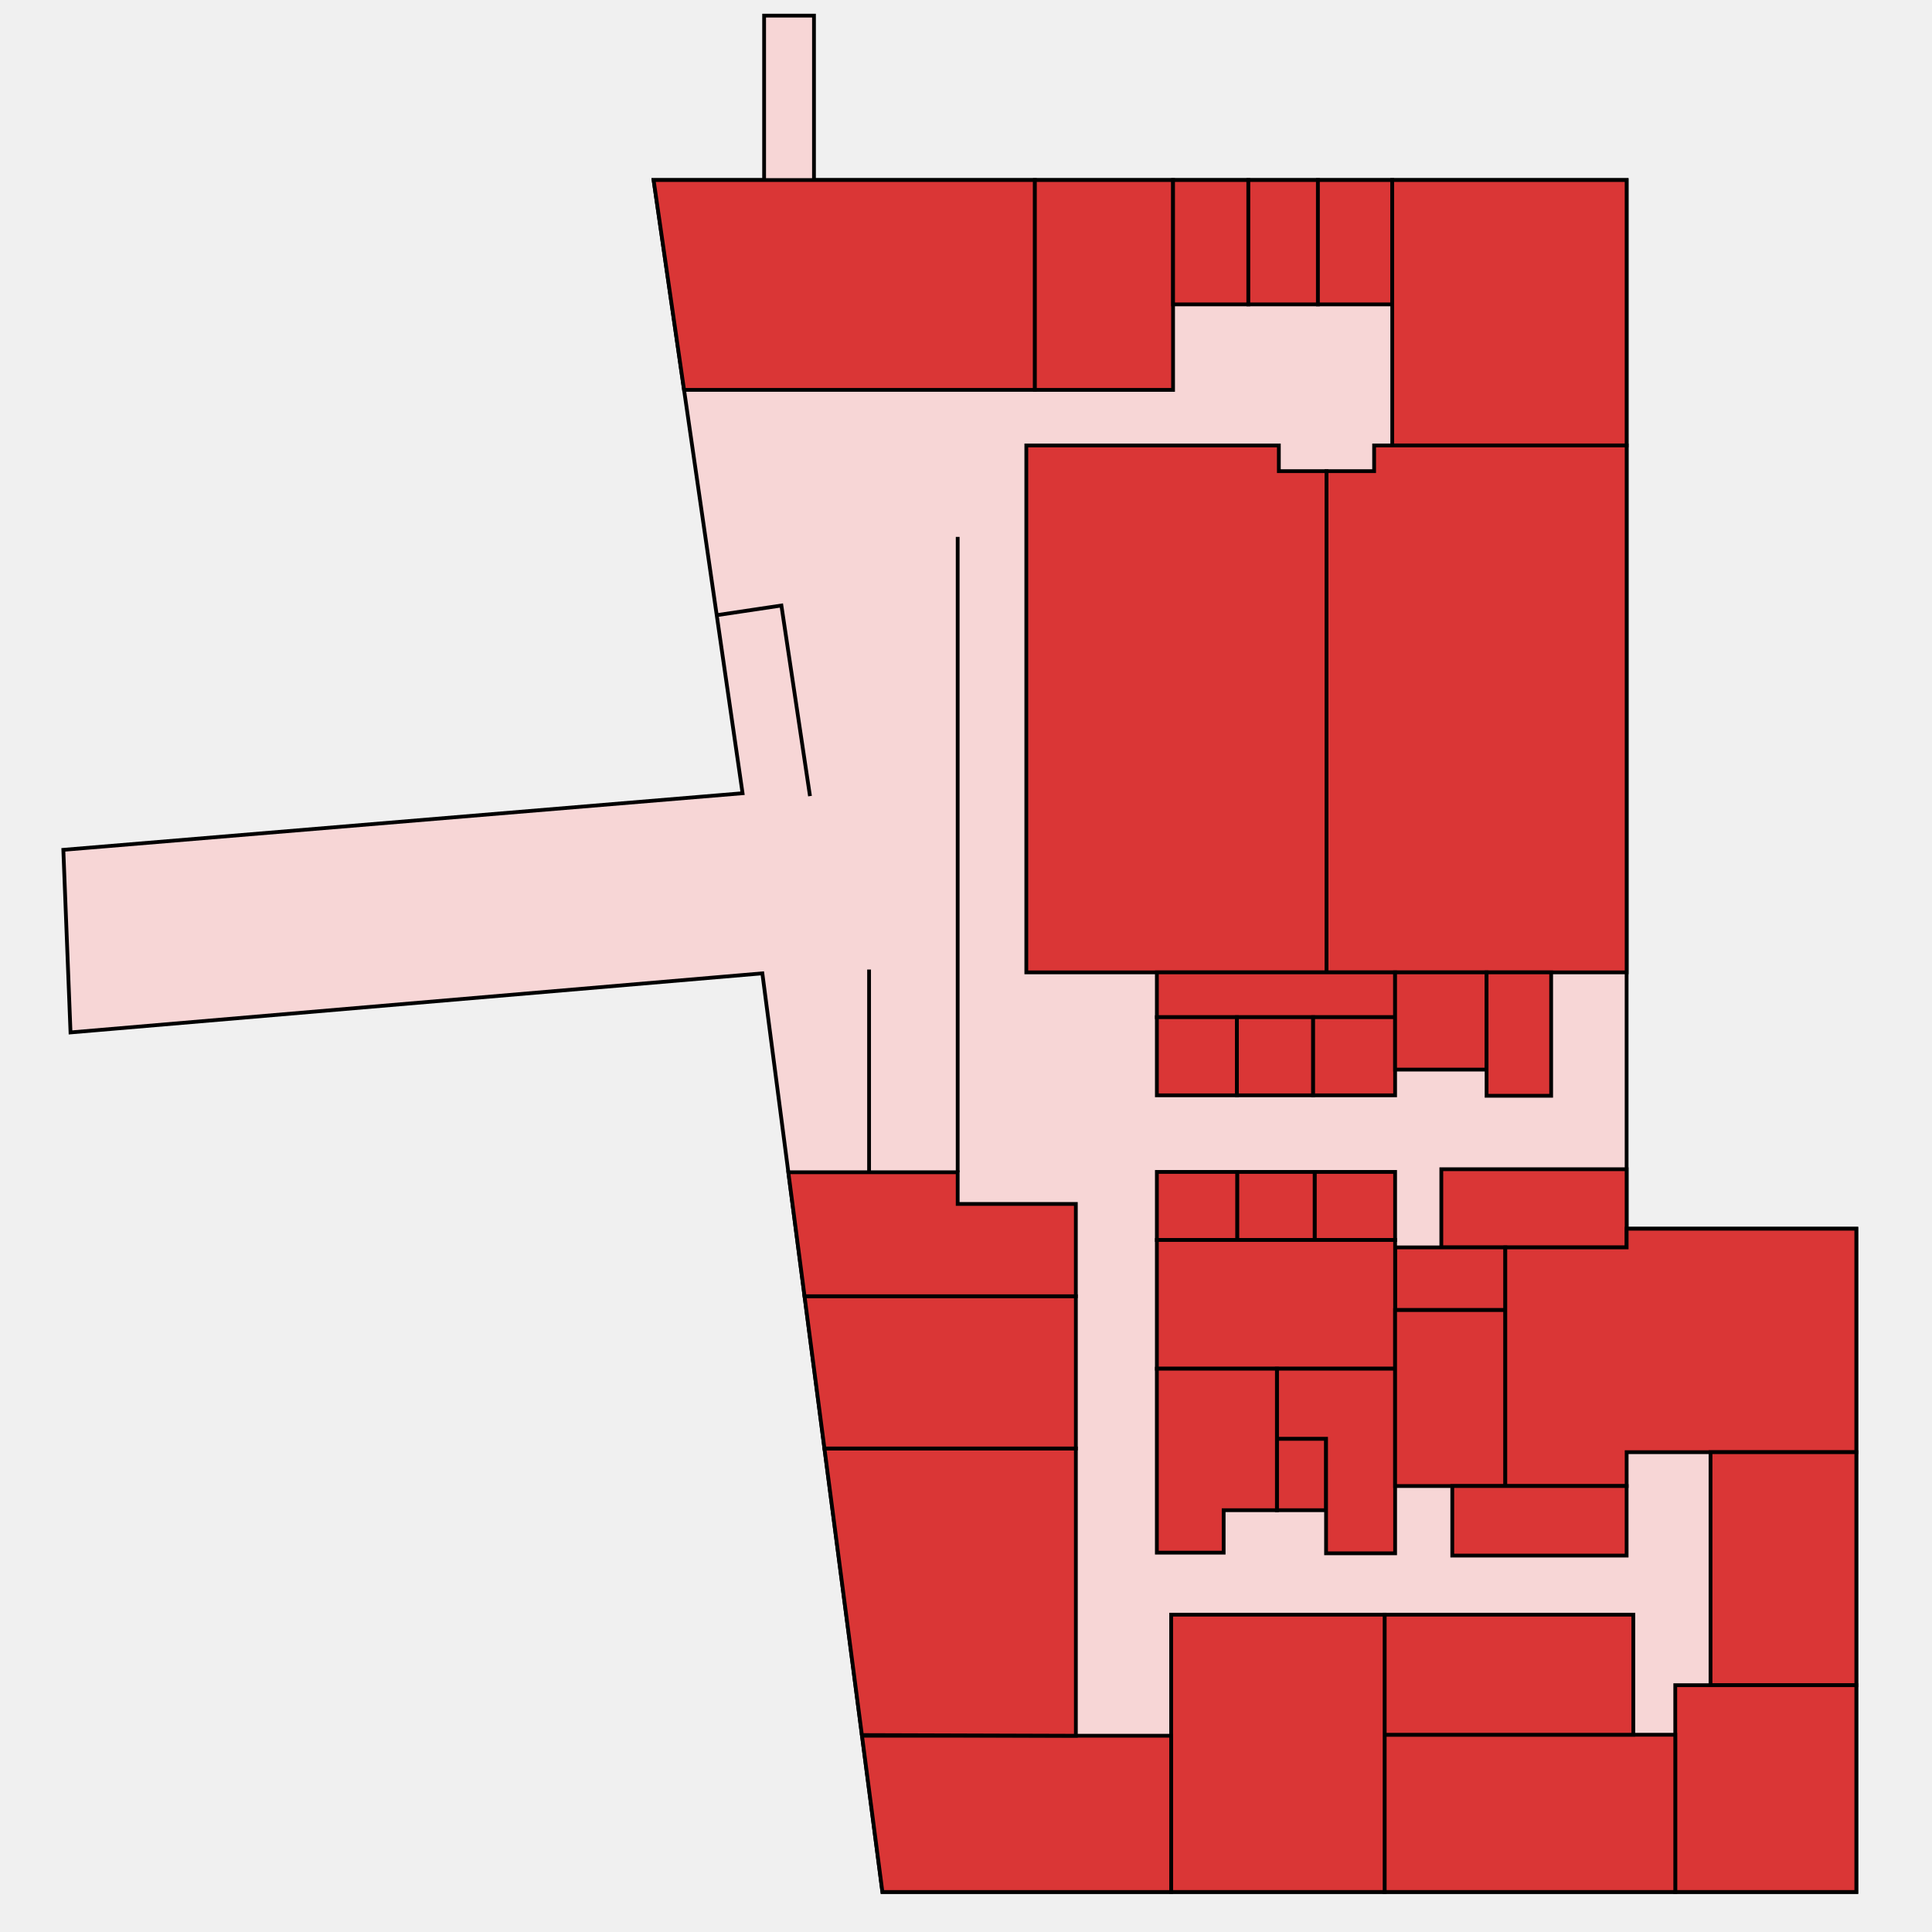
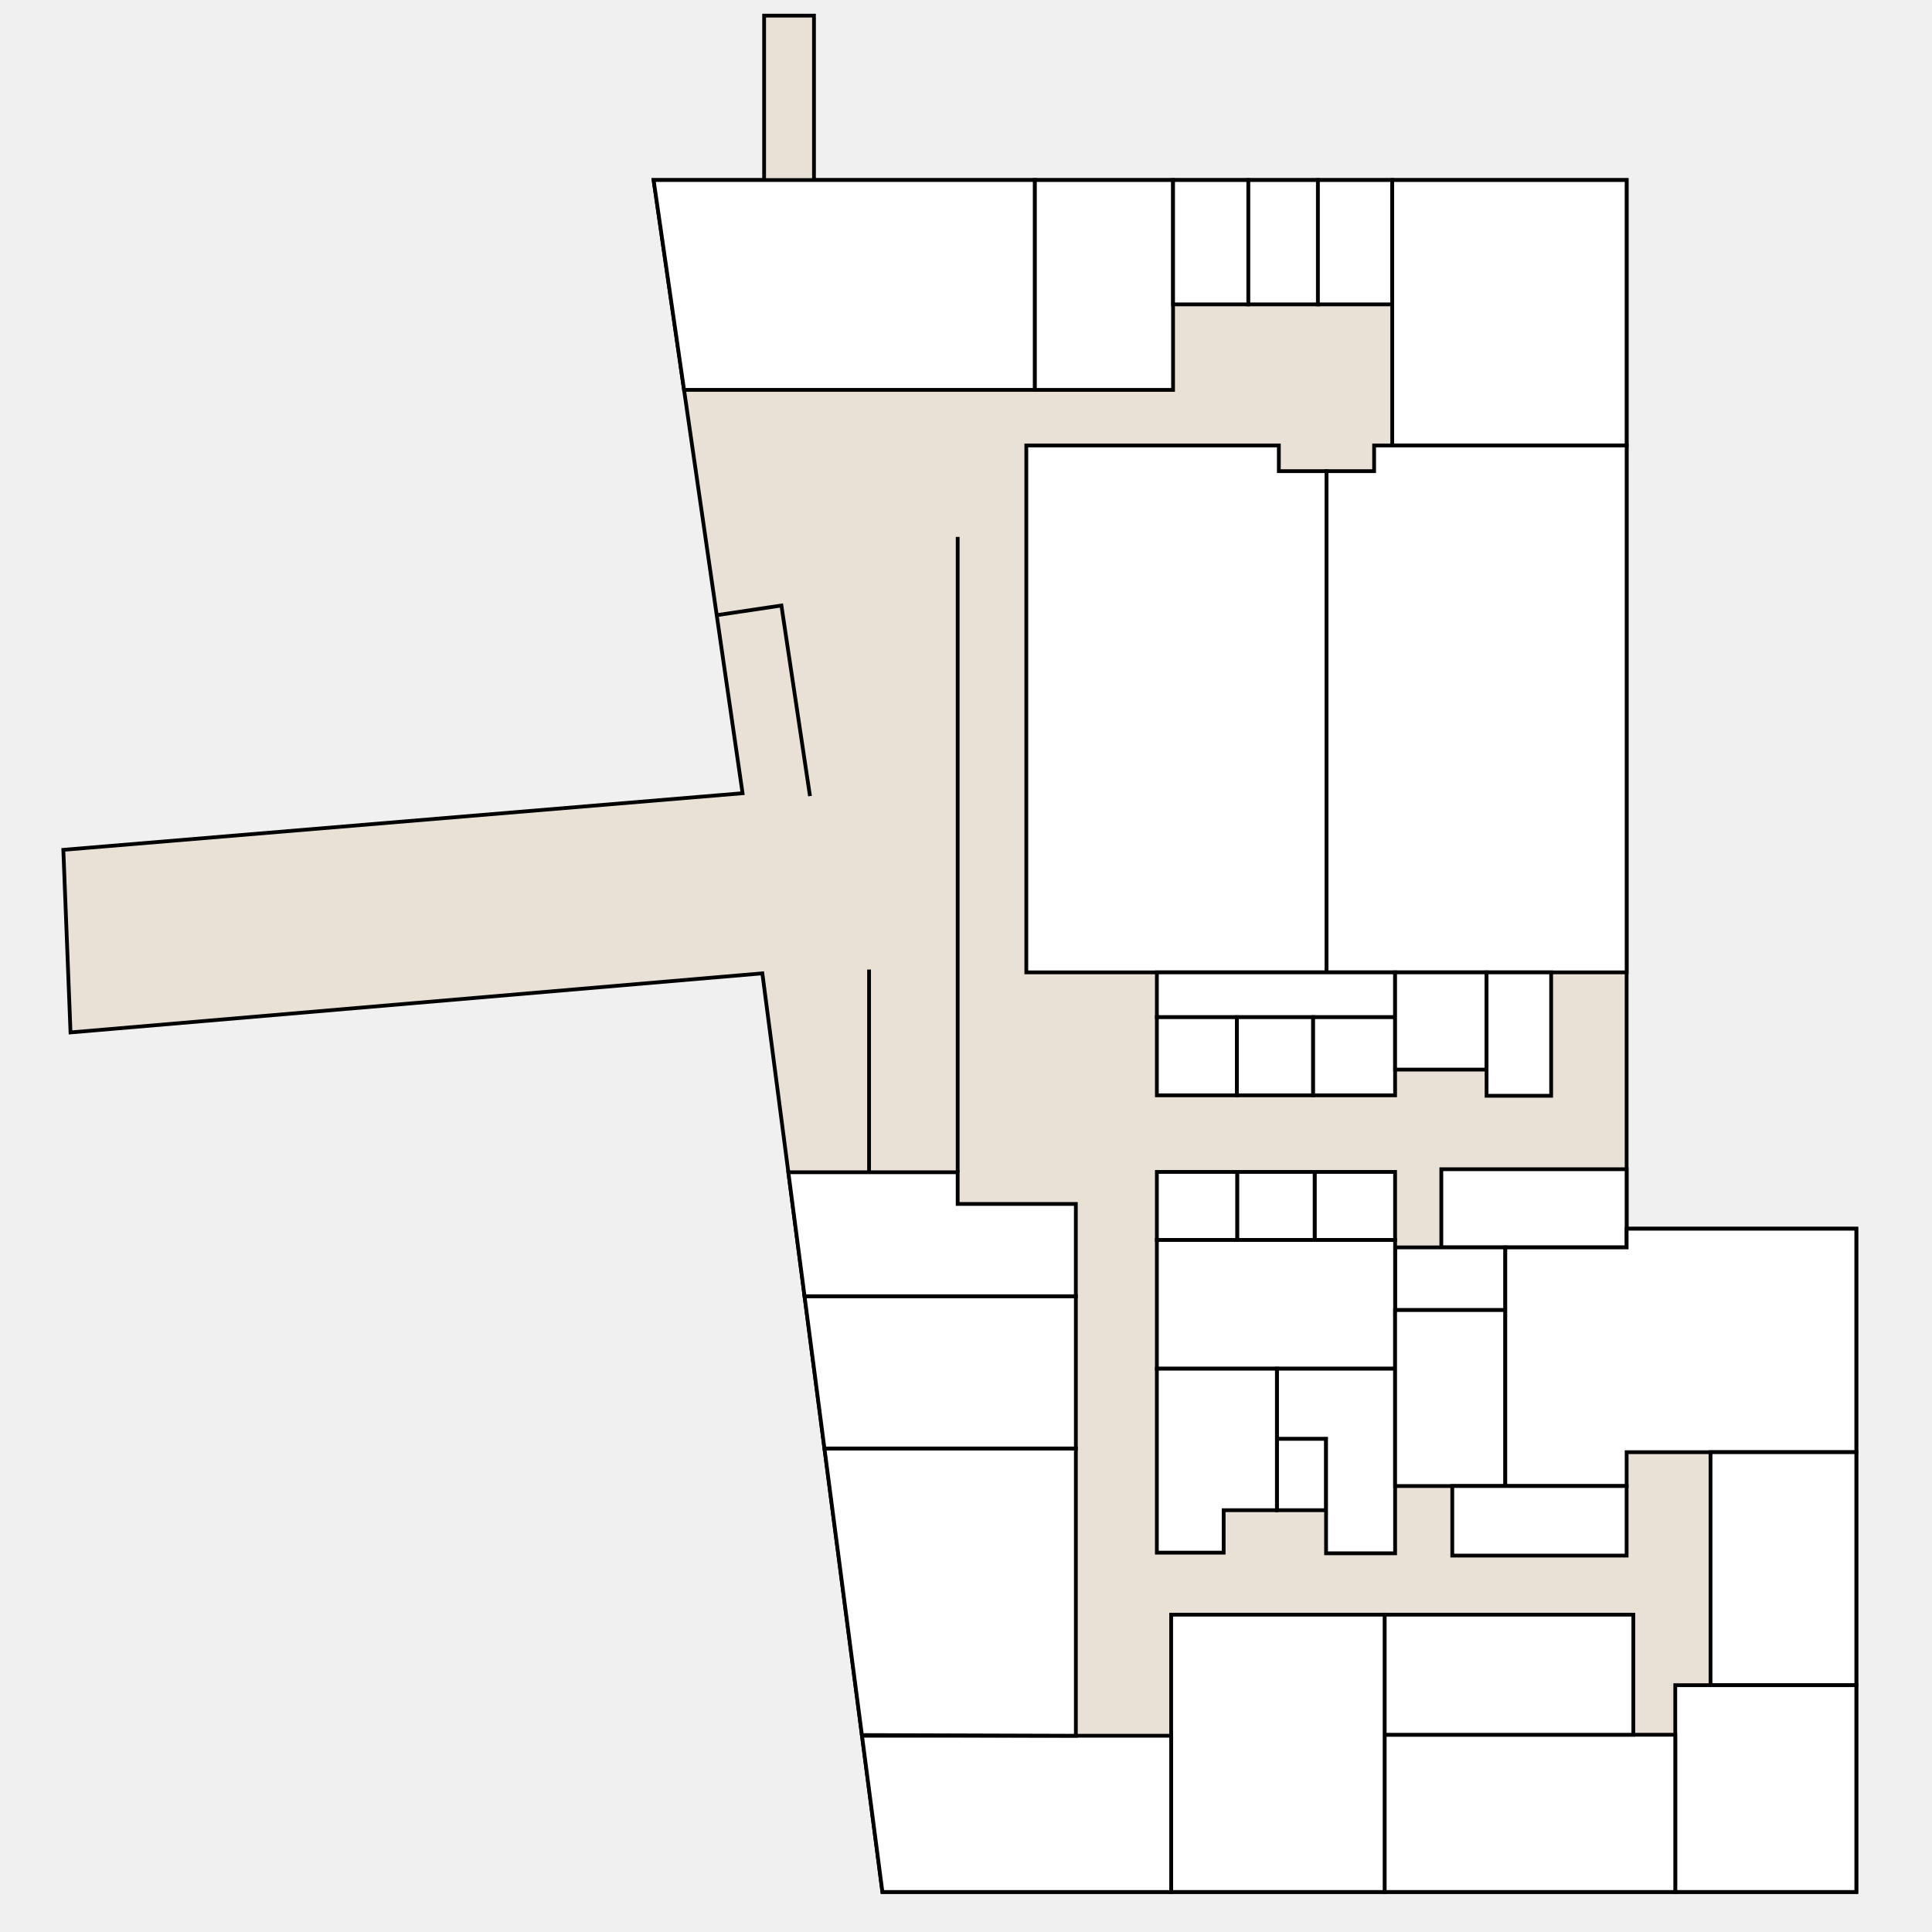
<svg xmlns="http://www.w3.org/2000/svg" width="1024" height="1024" viewBox="0 0 1024 1024" id="svg2" version="1.1">
  <defs id="defs4" />
  <g id="layer2" style="display:inline">
-     <path style="fill:#f7d6d6;fill-opacity:1;stroke:#000000;stroke-width:2;stroke-miterlimit:4;stroke-dasharray:none;stroke-opacity:1" d="m 33.571,450.429 360,-30 -47.143,-325 58.571,0 0,-87.143 26.429,0 0,87.143 430.714,0 0,555.825 121.746,0 0,351.533 -516.188,0 L 404.061,515.893 37.376,547.208 Z" id="path3765" />
-     <path style="fill:#da3636;fill-opacity:1;stroke:#000000;stroke-width:2;stroke-miterlimit:4;stroke-dasharray:none;stroke-opacity:1" d="m 362.562,206.652 185.951,0 0,-111.223 -202.084,0 z" id="path3767" />
-     <rect style="fill:#da3636;fill-opacity:1;stroke:#000000;stroke-width:2;stroke-miterlimit:4;stroke-dasharray:none;stroke-opacity:1" id="rect3769" width="73.236" height="111.223" x="548.513" y="95.429" />
-     <rect style="fill:#da3636;fill-opacity:1;stroke:#000000;stroke-width:2;stroke-miterlimit:4;stroke-dasharray:none;stroke-opacity:1" id="rect3771" width="39.901" height="65.901" x="621.749" y="95.429" />
-     <rect style="fill:#da3636;fill-opacity:1;stroke:#000000;stroke-width:2;stroke-miterlimit:4;stroke-dasharray:none;stroke-opacity:1" id="rect3773" width="36.871" height="65.901" x="661.65" y="95.429" />
-     <rect style="fill:#da3636;fill-opacity:1;stroke:#000000;stroke-width:2;stroke-miterlimit:4;stroke-dasharray:none;stroke-opacity:1" id="rect3775" width="39.396" height="65.901" x="698.521" y="95.429" />
-     <rect style="fill:#da3636;fill-opacity:1;stroke:#000000;stroke-width:2;stroke-miterlimit:4;stroke-dasharray:none;stroke-opacity:1" id="rect3777" width="124.226" height="140.652" x="737.916" y="95.429" />
-     <path style="fill:#da3636;fill-opacity:1;stroke:#000000;stroke-width:2;stroke-miterlimit:4;stroke-dasharray:none;stroke-opacity:1" d="m 728.312,236.094 0,13.625 -25.25,0 0,265.656 159.094,0 0,-279.281 -133.844,0 z" id="rect3798" />
-     <path id="path3803" d="m 677.812,236.094 0,13.625 25.25,0 0,265.656 -159.094,0 0,-279.281 133.844,0 z" style="fill:#da3636;fill-opacity:1;stroke:#000000;stroke-width:2;stroke-miterlimit:4;stroke-dasharray:none;stroke-opacity:1" />
-     <rect style="fill:#da3636;fill-opacity:1;stroke:#000000;stroke-width:2;stroke-miterlimit:4;stroke-dasharray:none;stroke-opacity:1" id="rect3805" width="126.269" height="23.752" x="613.163" y="515.375" />
-     <rect style="fill:#da3636;fill-opacity:1;stroke:#000000;stroke-width:2;stroke-miterlimit:4;stroke-dasharray:none;stroke-opacity:1" id="rect3807" width="42.426" height="41.416" x="613.163" y="539.127" />
-     <rect style="fill:#da3636;fill-opacity:1;stroke:#000000;stroke-width:2;stroke-miterlimit:4;stroke-dasharray:none;stroke-opacity:1" id="rect3809" width="40.406" height="41.416" x="655.589" y="539.127" />
-     <rect style="fill:#da3636;fill-opacity:1;stroke:#000000;stroke-width:2;stroke-miterlimit:4;stroke-dasharray:none;stroke-opacity:1" id="rect3811" width="43.437" height="41.416" x="695.995" y="539.127" />
-     <rect style="fill:#da3636;fill-opacity:1;stroke:#000000;stroke-width:2;stroke-miterlimit:4;stroke-dasharray:none;stroke-opacity:1" id="rect3813" width="48.487" height="51.531" x="739.432" y="515.375" />
-     <rect style="fill:#da3636;fill-opacity:1;stroke:#000000;stroke-width:2;stroke-miterlimit:4;stroke-dasharray:none;stroke-opacity:1" id="rect3817" width="34.224" height="65.411" x="787.919" y="515.375" />
-     <rect style="fill:#da3636;fill-opacity:1;stroke:#000000;stroke-width:2;stroke-miterlimit:4;stroke-dasharray:none;stroke-opacity:1" id="rect3819" width="98.214" height="41.429" x="763.929" y="619.714" />
-     <rect style="fill:#da3636;fill-opacity:1;stroke:#000000;stroke-width:2;stroke-miterlimit:4;stroke-dasharray:none;stroke-opacity:1" id="rect3821" width="58.426" height="33.214" x="739.432" y="661.143" />
-     <rect style="fill:#da3636;fill-opacity:1;stroke:#000000;stroke-width:2;stroke-miterlimit:4;stroke-dasharray:none;stroke-opacity:1" id="rect3829" width="42.646" height="36.072" x="696.786" y="621.142" />
-     <rect style="fill:#da3636;fill-opacity:1;stroke:#000000;stroke-width:2;stroke-miterlimit:4;stroke-dasharray:none;stroke-opacity:1" id="rect3831" width="41.071" height="36.072" x="655.714" y="621.142" />
-     <rect style="fill:#da3636;fill-opacity:1;stroke:#000000;stroke-width:2;stroke-miterlimit:4;stroke-dasharray:none;stroke-opacity:1" id="rect3833" width="42.552" height="36.072" x="613.163" y="621.142" />
-     <rect style="fill:#da3636;fill-opacity:1;stroke:#000000;stroke-width:2;stroke-miterlimit:4;stroke-dasharray:none;stroke-opacity:1" id="rect3835" width="126.269" height="68.214" x="613.163" y="657.214" />
-     <path style="fill:#da3636;fill-opacity:1;stroke:#000000;stroke-width:2;stroke-miterlimit:4;stroke-dasharray:none;stroke-opacity:1" d="m 702.844,800.438 0,-37.875 -26.062,0 0,37.875 26.062,0 z" id="path3845" />
-     <path style="fill:#da3636;fill-opacity:1;stroke:#000000;stroke-width:2;stroke-miterlimit:4;stroke-dasharray:none;stroke-opacity:1" d="m 676.781,725.438 0,37.125 26.062,0 0,37.875 0,22.844 36.594,0 0,-97.844 -62.656,0 z" id="rect3837" />
-     <path style="fill:#da3636;fill-opacity:1;stroke:#000000;stroke-width:2;stroke-miterlimit:4;stroke-dasharray:none;stroke-opacity:1" d="m 613.156,725.438 0,75 0,22.5 35.406,0 0,-22.5 28.219,0 0,-75 -63.625,0 z" id="rect3849" />
-     <rect style="fill:#da3636;fill-opacity:1;stroke:#000000;stroke-width:2;stroke-miterlimit:4;stroke-dasharray:none;stroke-opacity:1" id="rect3854" width="58.42" height="93.267" x="739.438" y="694.357" />
-     <path style="fill:#da3636;fill-opacity:1;stroke:#000000;stroke-width:2;stroke-miterlimit:4;stroke-dasharray:none;stroke-opacity:1" d="m 862.156,651.25 0,9.906 -64.312,0 0,126.469 64.312,0 0,-17.938 121.719,0 0,-118.438 -121.719,0 z" id="rect3860" />
-     <rect style="fill:#da3636;fill-opacity:1;stroke:#000000;stroke-width:2;stroke-miterlimit:4;stroke-dasharray:none;stroke-opacity:1" id="rect3862" width="92.407" height="36.871" x="769.736" y="787.624" />
-     <rect style="fill:#da3636;fill-opacity:1;stroke:#000000;stroke-width:2;stroke-miterlimit:4;stroke-dasharray:none;stroke-opacity:1" id="rect3867" width="77.277" height="123.498" x="906.612" y="769.688" />
-     <rect style="fill:#da3636;fill-opacity:1;stroke:#000000;stroke-width:2;stroke-miterlimit:4;stroke-dasharray:none;stroke-opacity:1" id="rect3869" width="95.964" height="109.602" x="887.924" y="893.185" />
-     <rect style="fill:#da3636;fill-opacity:1;stroke:#000000;stroke-width:2;stroke-miterlimit:4;stroke-dasharray:none;stroke-opacity:1" id="rect3871" width="154.048" height="83.338" x="733.876" y="919.449" />
-     <rect style="fill:#da3636;fill-opacity:1;stroke:#000000;stroke-width:2;stroke-miterlimit:4;stroke-dasharray:none;stroke-opacity:1" id="rect3873" width="131.825" height="63.64" x="733.876" y="855.81" />
-     <rect style="fill:#da3636;fill-opacity:1;stroke:#000000;stroke-width:2;stroke-miterlimit:4;stroke-dasharray:none;stroke-opacity:1" id="rect3875" width="113.137" height="146.977" x="620.739" y="855.81" />
-     <path style="fill:#da3636;fill-opacity:1;stroke:#000000;stroke-width:2;stroke-miterlimit:4;stroke-opacity:1;stroke-dasharray:none" d="m 456.878,919.983 163.861,0 0,82.804 -153.038,0 z" id="rect3877" />
-     <path style="fill:#da3636;fill-opacity:1;stroke:#000000;stroke-width:2;stroke-miterlimit:4;stroke-opacity:1;stroke-dasharray:none" d="m 436.976,767.717 133.255,0 0,152.265 -113.4,-0.357 z" id="rect3880" />
-     <path style="fill:#da3636;fill-opacity:1;stroke:#000000;stroke-width:2;stroke-miterlimit:4;stroke-opacity:1;stroke-dasharray:none" d="m 426.429,687.029 143.802,0 0,80.688 -133.255,-2e-5 z" id="rect3882" />
-     <path style="fill:#da3636;fill-opacity:1;stroke:#000000;stroke-width:2;stroke-miterlimit:4;stroke-dasharray:none;stroke-opacity:1" d="m 417.844,621.312 8.586,65.717 143.789,0.002 0,-48.906 -62.625,0 0,-16.812 z" id="rect3884" />
+     <path style="fill:#EAE1D6;fill-opacity:1;stroke:#000000;stroke-width:2;stroke-miterlimit:4;stroke-dasharray:none;stroke-opacity:1" d="m 33.571,450.429 360,-30 -47.143,-325 58.571,0 0,-87.143 26.429,0 0,87.143 430.714,0 0,555.825 121.746,0 0,351.533 -516.188,0 L 404.061,515.893 37.376,547.208 Z" id="path3765" />
+     <path style="fill:#ffffff;fill-opacity:1;stroke:#000000;stroke-width:2;stroke-miterlimit:4;stroke-dasharray:none;stroke-opacity:1" d="m 362.562,206.652 185.951,0 0,-111.223 -202.084,0 z" id="path3767" />
+     <rect style="fill:#ffffff;fill-opacity:1;stroke:#000000;stroke-width:2;stroke-miterlimit:4;stroke-dasharray:none;stroke-opacity:1" id="rect3769" width="73.236" height="111.223" x="548.513" y="95.429" />
+     <rect style="fill:#ffffff;fill-opacity:1;stroke:#000000;stroke-width:2;stroke-miterlimit:4;stroke-dasharray:none;stroke-opacity:1" id="rect3771" width="39.901" height="65.901" x="621.749" y="95.429" />
+     <rect style="fill:#ffffff;fill-opacity:1;stroke:#000000;stroke-width:2;stroke-miterlimit:4;stroke-dasharray:none;stroke-opacity:1" id="rect3773" width="36.871" height="65.901" x="661.65" y="95.429" />
+     <rect style="fill:#ffffff;fill-opacity:1;stroke:#000000;stroke-width:2;stroke-miterlimit:4;stroke-dasharray:none;stroke-opacity:1" id="rect3775" width="39.396" height="65.901" x="698.521" y="95.429" />
+     <rect style="fill:#ffffff;fill-opacity:1;stroke:#000000;stroke-width:2;stroke-miterlimit:4;stroke-dasharray:none;stroke-opacity:1" id="rect3777" width="124.226" height="140.652" x="737.916" y="95.429" />
+     <path style="fill:#ffffff;fill-opacity:1;stroke:#000000;stroke-width:2;stroke-miterlimit:4;stroke-dasharray:none;stroke-opacity:1" d="m 728.312,236.094 0,13.625 -25.25,0 0,265.656 159.094,0 0,-279.281 -133.844,0 z" id="rect3798" />
+     <path id="path3803" d="m 677.812,236.094 0,13.625 25.25,0 0,265.656 -159.094,0 0,-279.281 133.844,0 z" style="fill:#ffffff;fill-opacity:1;stroke:#000000;stroke-width:2;stroke-miterlimit:4;stroke-dasharray:none;stroke-opacity:1" />
+     <rect style="fill:#ffffff;fill-opacity:1;stroke:#000000;stroke-width:2;stroke-miterlimit:4;stroke-dasharray:none;stroke-opacity:1" id="rect3805" width="126.269" height="23.752" x="613.163" y="515.375" />
+     <rect style="fill:#ffffff;fill-opacity:1;stroke:#000000;stroke-width:2;stroke-miterlimit:4;stroke-dasharray:none;stroke-opacity:1" id="rect3807" width="42.426" height="41.416" x="613.163" y="539.127" />
+     <rect style="fill:#ffffff;fill-opacity:1;stroke:#000000;stroke-width:2;stroke-miterlimit:4;stroke-dasharray:none;stroke-opacity:1" id="rect3809" width="40.406" height="41.416" x="655.589" y="539.127" />
+     <rect style="fill:#ffffff;fill-opacity:1;stroke:#000000;stroke-width:2;stroke-miterlimit:4;stroke-dasharray:none;stroke-opacity:1" id="rect3811" width="43.437" height="41.416" x="695.995" y="539.127" />
+     <rect style="fill:#ffffff;fill-opacity:1;stroke:#000000;stroke-width:2;stroke-miterlimit:4;stroke-dasharray:none;stroke-opacity:1" id="rect3813" width="48.487" height="51.531" x="739.432" y="515.375" />
+     <rect style="fill:#ffffff;fill-opacity:1;stroke:#000000;stroke-width:2;stroke-miterlimit:4;stroke-dasharray:none;stroke-opacity:1" id="rect3817" width="34.224" height="65.411" x="787.919" y="515.375" />
+     <rect style="fill:#ffffff;fill-opacity:1;stroke:#000000;stroke-width:2;stroke-miterlimit:4;stroke-dasharray:none;stroke-opacity:1" id="rect3819" width="98.214" height="41.429" x="763.929" y="619.714" />
+     <rect style="fill:#ffffff;fill-opacity:1;stroke:#000000;stroke-width:2;stroke-miterlimit:4;stroke-dasharray:none;stroke-opacity:1" id="rect3821" width="58.426" height="33.214" x="739.432" y="661.143" />
+     <rect style="fill:#ffffff;fill-opacity:1;stroke:#000000;stroke-width:2;stroke-miterlimit:4;stroke-dasharray:none;stroke-opacity:1" id="rect3829" width="42.646" height="36.072" x="696.786" y="621.142" />
+     <rect style="fill:#ffffff;fill-opacity:1;stroke:#000000;stroke-width:2;stroke-miterlimit:4;stroke-dasharray:none;stroke-opacity:1" id="rect3831" width="41.071" height="36.072" x="655.714" y="621.142" />
+     <rect style="fill:#ffffff;fill-opacity:1;stroke:#000000;stroke-width:2;stroke-miterlimit:4;stroke-dasharray:none;stroke-opacity:1" id="rect3833" width="42.552" height="36.072" x="613.163" y="621.142" />
+     <rect style="fill:#ffffff;fill-opacity:1;stroke:#000000;stroke-width:2;stroke-miterlimit:4;stroke-dasharray:none;stroke-opacity:1" id="rect3835" width="126.269" height="68.214" x="613.163" y="657.214" />
+     <path style="fill:#ffffff;fill-opacity:1;stroke:#000000;stroke-width:2;stroke-miterlimit:4;stroke-dasharray:none;stroke-opacity:1" d="m 702.844,800.438 0,-37.875 -26.062,0 0,37.875 26.062,0 z" id="path3845" />
+     <path style="fill:#ffffff;fill-opacity:1;stroke:#000000;stroke-width:2;stroke-miterlimit:4;stroke-dasharray:none;stroke-opacity:1" d="m 676.781,725.438 0,37.125 26.062,0 0,37.875 0,22.844 36.594,0 0,-97.844 -62.656,0 z" id="rect3837" />
+     <path style="fill:#ffffff;fill-opacity:1;stroke:#000000;stroke-width:2;stroke-miterlimit:4;stroke-dasharray:none;stroke-opacity:1" d="m 613.156,725.438 0,75 0,22.5 35.406,0 0,-22.5 28.219,0 0,-75 -63.625,0 z" id="rect3849" />
+     <rect style="fill:#ffffff;fill-opacity:1;stroke:#000000;stroke-width:2;stroke-miterlimit:4;stroke-dasharray:none;stroke-opacity:1" id="rect3854" width="58.42" height="93.267" x="739.438" y="694.357" />
+     <path style="fill:#ffffff;fill-opacity:1;stroke:#000000;stroke-width:2;stroke-miterlimit:4;stroke-dasharray:none;stroke-opacity:1" d="m 862.156,651.25 0,9.906 -64.312,0 0,126.469 64.312,0 0,-17.938 121.719,0 0,-118.438 -121.719,0 z" id="rect3860" />
+     <rect style="fill:#ffffff;fill-opacity:1;stroke:#000000;stroke-width:2;stroke-miterlimit:4;stroke-dasharray:none;stroke-opacity:1" id="rect3862" width="92.407" height="36.871" x="769.736" y="787.624" />
+     <rect style="fill:#ffffff;fill-opacity:1;stroke:#000000;stroke-width:2;stroke-miterlimit:4;stroke-dasharray:none;stroke-opacity:1" id="rect3867" width="77.277" height="123.498" x="906.612" y="769.688" />
+     <rect style="fill:#ffffff;fill-opacity:1;stroke:#000000;stroke-width:2;stroke-miterlimit:4;stroke-dasharray:none;stroke-opacity:1" id="rect3869" width="95.964" height="109.602" x="887.924" y="893.185" />
+     <rect style="fill:#ffffff;fill-opacity:1;stroke:#000000;stroke-width:2;stroke-miterlimit:4;stroke-dasharray:none;stroke-opacity:1" id="rect3871" width="154.048" height="83.338" x="733.876" y="919.449" />
+     <rect style="fill:#ffffff;fill-opacity:1;stroke:#000000;stroke-width:2;stroke-miterlimit:4;stroke-dasharray:none;stroke-opacity:1" id="rect3873" width="131.825" height="63.64" x="733.876" y="855.81" />
+     <rect style="fill:#ffffff;fill-opacity:1;stroke:#000000;stroke-width:2;stroke-miterlimit:4;stroke-dasharray:none;stroke-opacity:1" id="rect3875" width="113.137" height="146.977" x="620.739" y="855.81" />
+     <path style="fill:#ffffff;fill-opacity:1;stroke:#000000;stroke-width:2;stroke-miterlimit:4;stroke-opacity:1;stroke-dasharray:none" d="m 456.878,919.983 163.861,0 0,82.804 -153.038,0 z" id="rect3877" />
+     <path style="fill:#ffffff;fill-opacity:1;stroke:#000000;stroke-width:2;stroke-miterlimit:4;stroke-opacity:1;stroke-dasharray:none" d="m 436.976,767.717 133.255,0 0,152.265 -113.4,-0.357 z" id="rect3880" />
+     <path style="fill:#ffffff;fill-opacity:1;stroke:#000000;stroke-width:2;stroke-miterlimit:4;stroke-opacity:1;stroke-dasharray:none" d="m 426.429,687.029 143.802,0 0,80.688 -133.255,-2e-5 z" id="rect3882" />
+     <path style="fill:#ffffff;fill-opacity:1;stroke:#000000;stroke-width:2;stroke-miterlimit:4;stroke-dasharray:none;stroke-opacity:1" d="m 417.844,621.312 8.586,65.717 143.789,0.002 0,-48.906 -62.625,0 0,-16.812 z" id="rect3884" />
    <path style="fill:#ff8080;fill-opacity:1;stroke:#000000;stroke-width:2;stroke-miterlimit:4;stroke-dasharray:none;stroke-opacity:1" d="m 507.594,621.312 0,-336.744" id="path3889" />
    <path style="fill:#ff8080;fill-opacity:1;stroke:#000000;stroke-width:2;stroke-miterlimit:4;stroke-dasharray:none;stroke-opacity:1" d="m 460.63,621.312 0,-107.44" id="path3893" />
    <path style="fill:none;stroke:#000000;stroke-width:2;stroke-miterlimit:4;stroke-dasharray:none;stroke-opacity:1" d="m 379.881,326.049 34.281,-5.115 15.152,101.015" id="path3895" />
  </g>
</svg>
